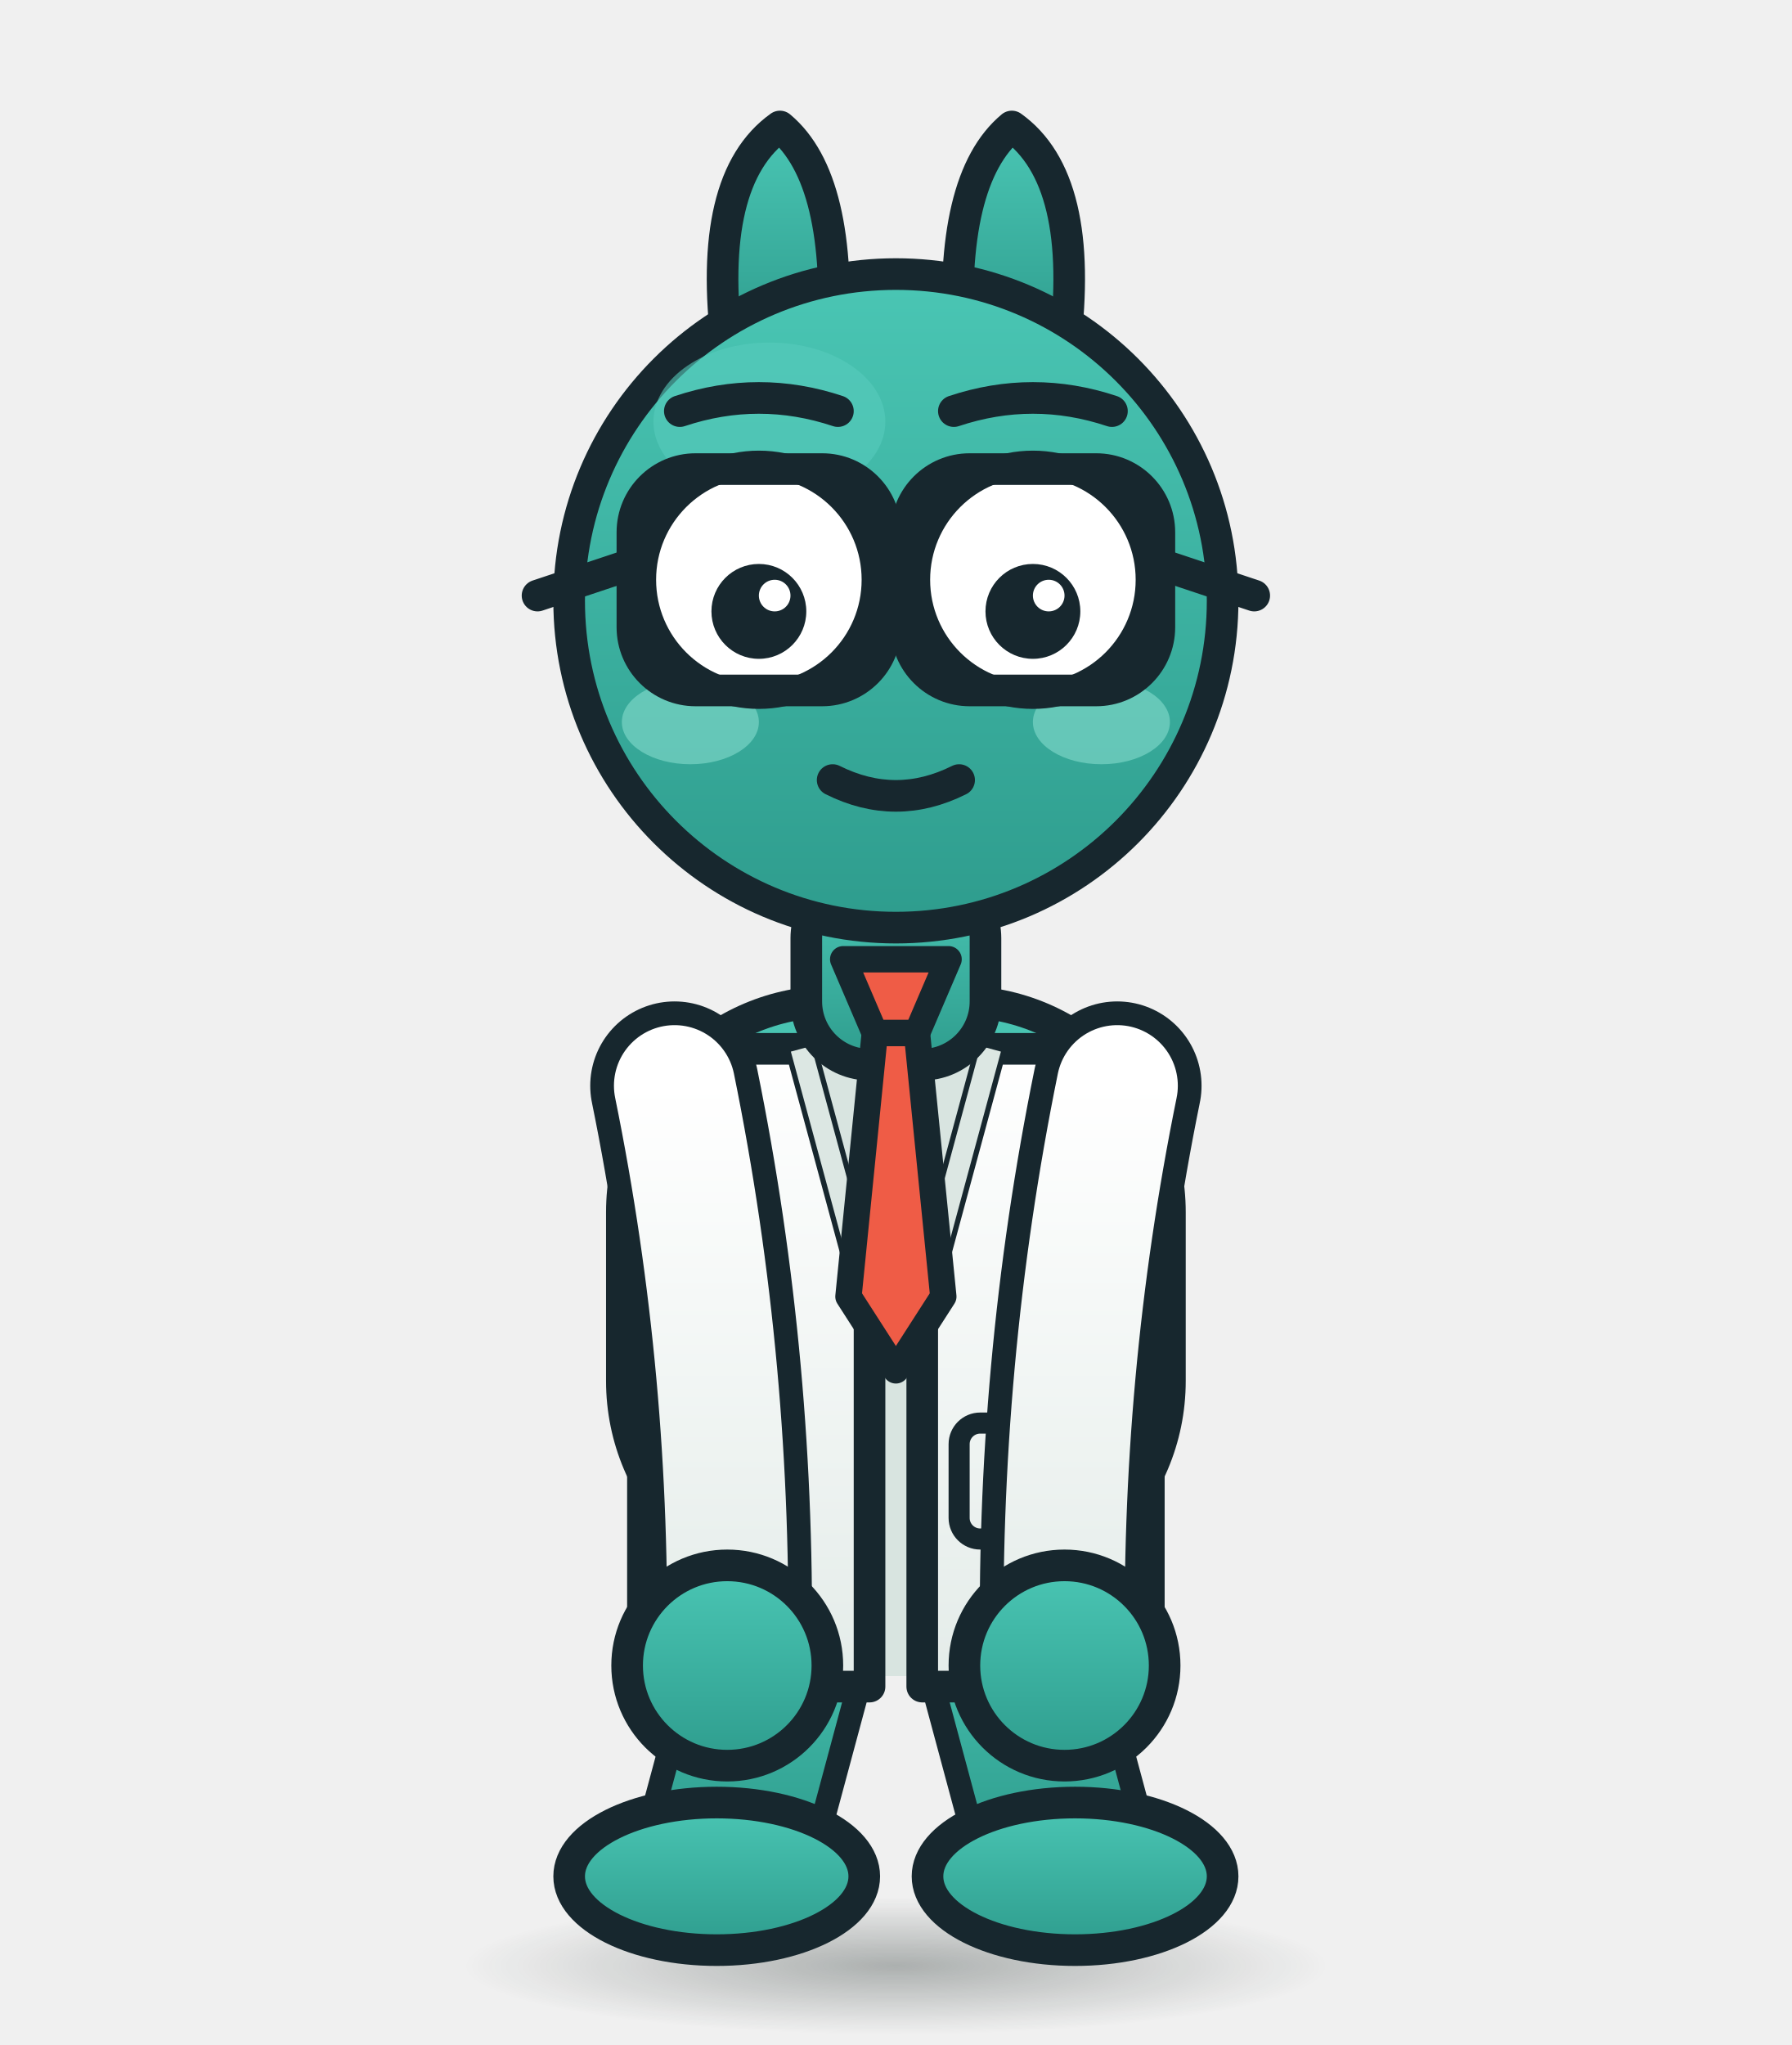
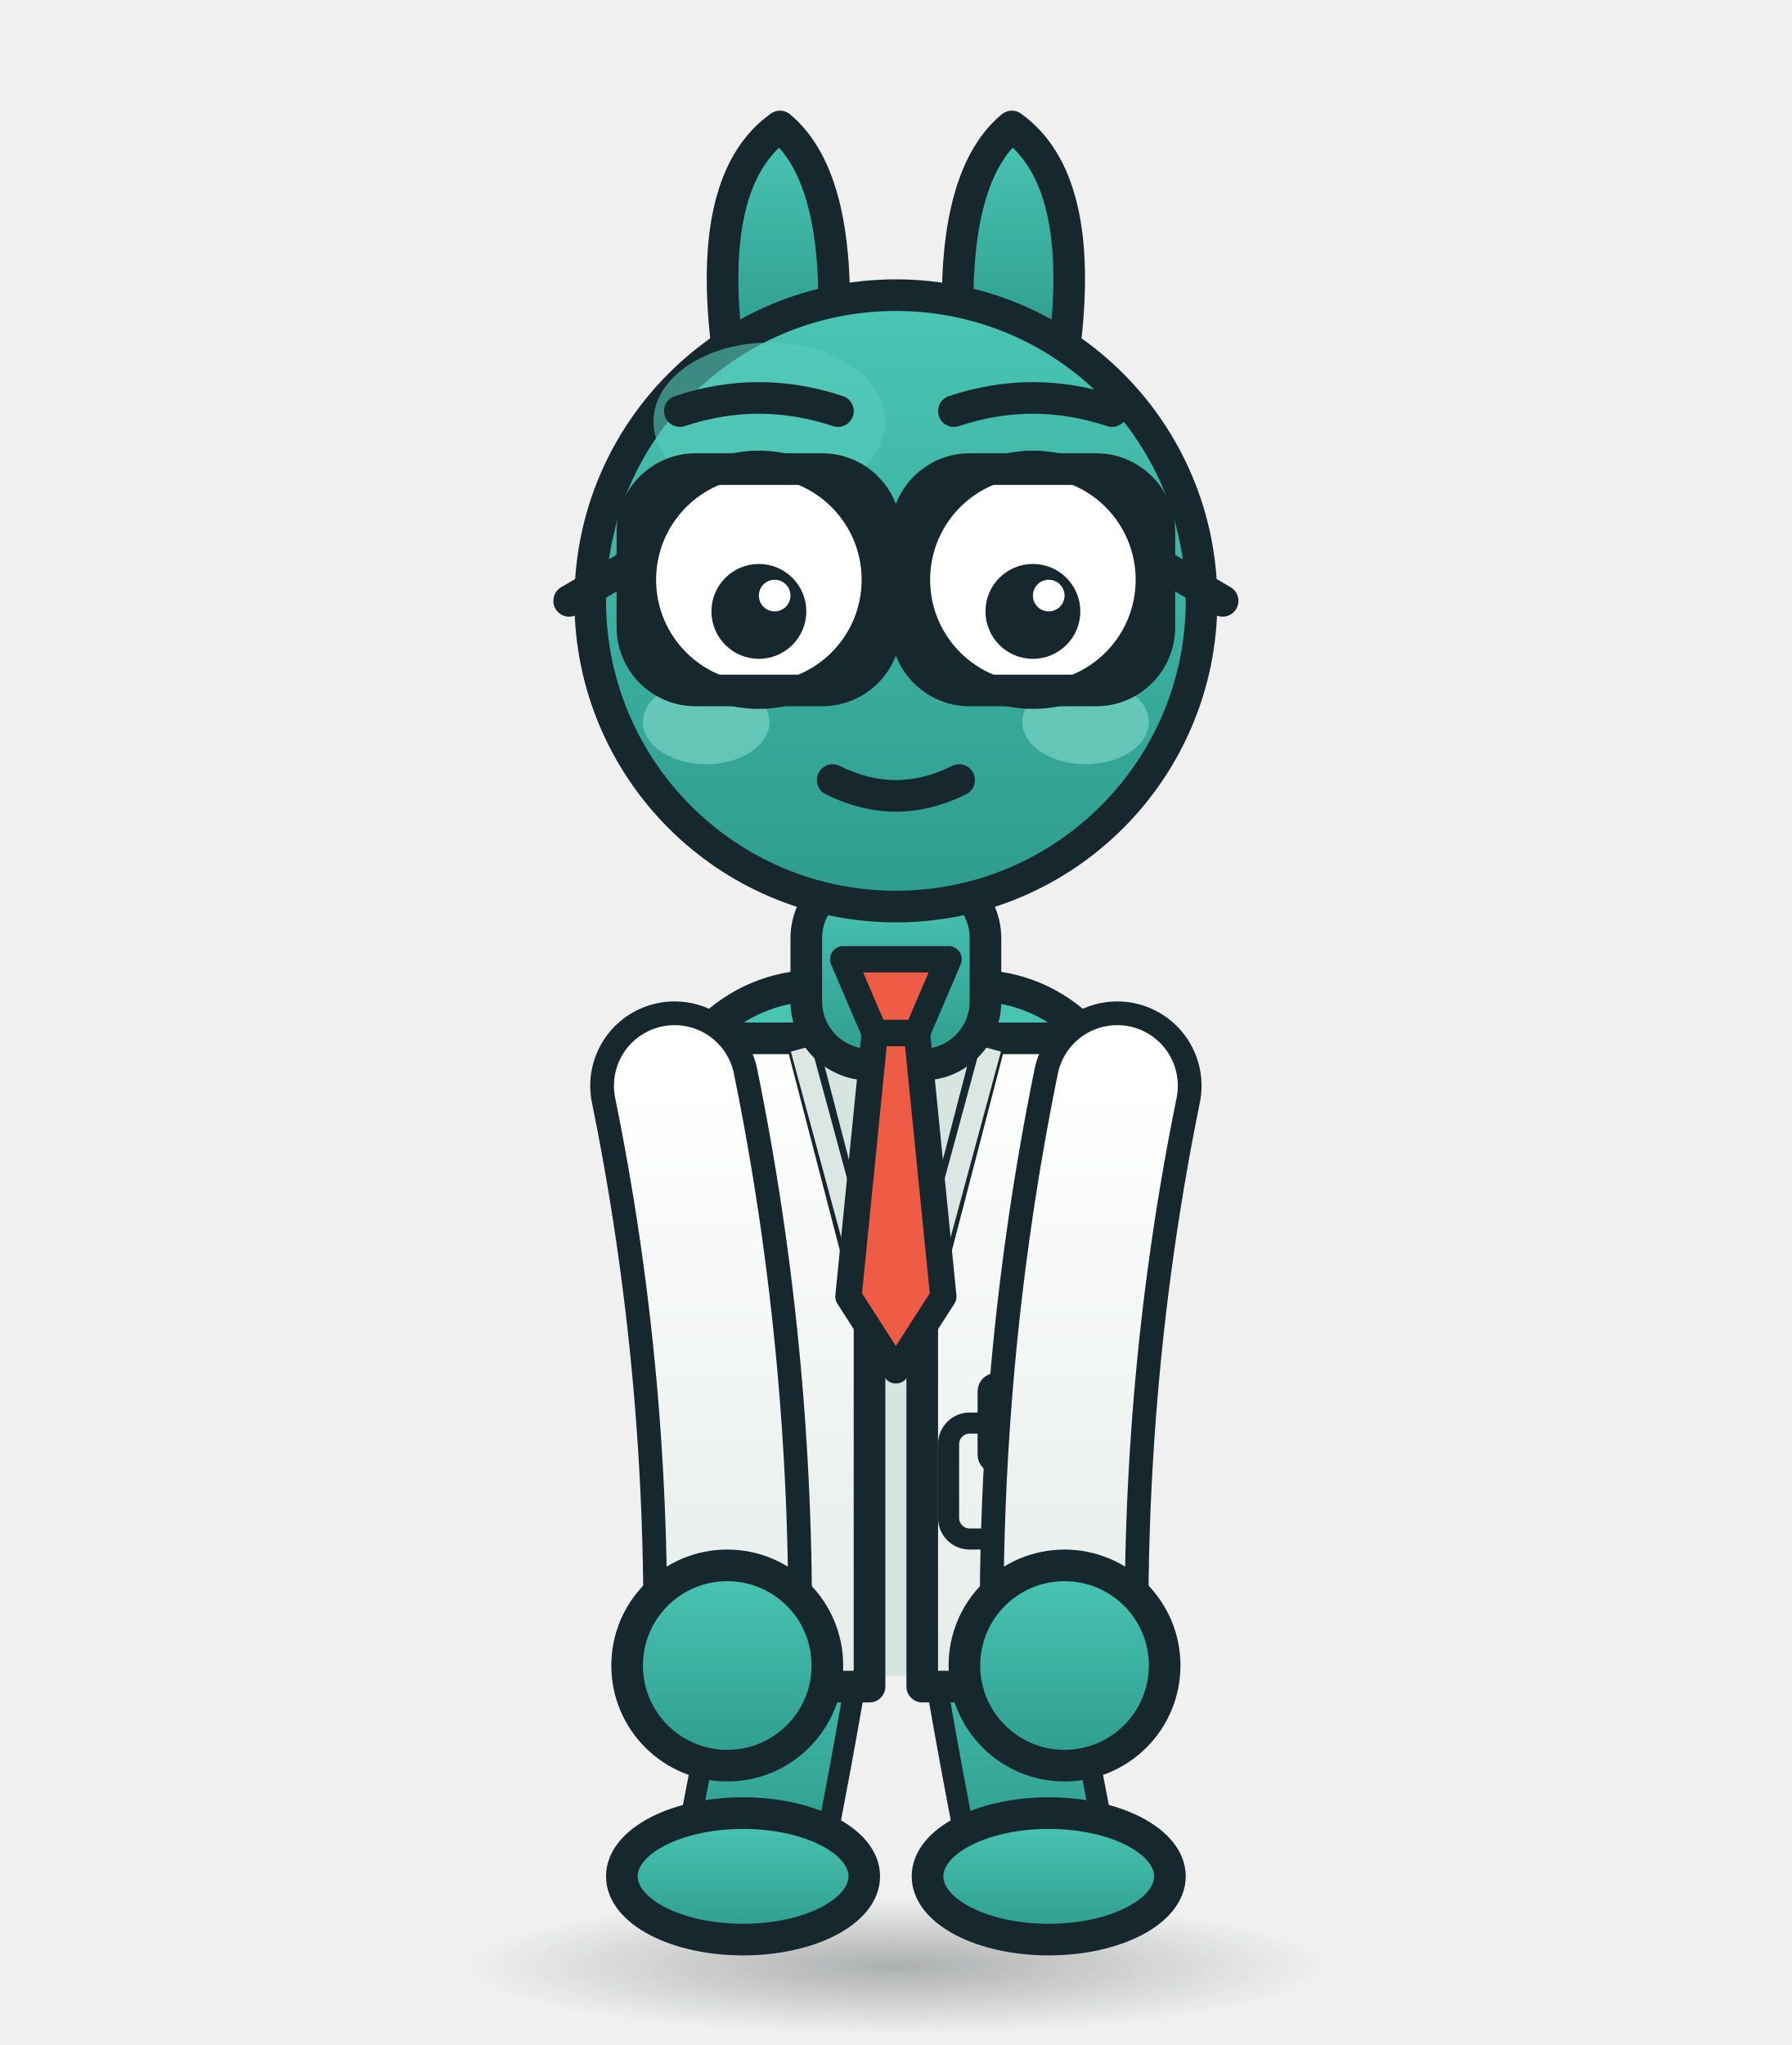
<svg xmlns="http://www.w3.org/2000/svg" viewBox="0 0 340 388" role="img" aria-label="Data mascot duck pose">
  <defs>
    <linearGradient id="Tduck" x1="0" y1="0" x2="0" y2="1">
      <stop offset="0" stop-color="#4AC6B4" />
      <stop offset="1" stop-color="#2E9C8D" />
    </linearGradient>
    <linearGradient id="Cduck" x1="0" y1="0" x2="0" y2="1">
      <stop offset="0" stop-color="#FFFFFF" />
      <stop offset="1" stop-color="#E4ECE9" />
    </linearGradient>
    <radialGradient id="Gduck" cx="0.5" cy="0.5" r="0.5">
      <stop offset="0" stop-color="#0D1A17" stop-opacity="0.30" />
      <stop offset="1" stop-color="#0D1A17" stop-opacity="0" />
    </radialGradient>
  </defs>
  <ellipse cx="170" cy="373" rx="82" ry="13" fill="url(#Gduck)" />
  <path d="M138,66 Q134,34 148,24 Q160,34 158,66 Z" fill="url(#Tduck)" stroke="#17272E" stroke-width="6" stroke-linejoin="round" />
  <path d="M202,66 Q206,34 192,24 Q180,34 182,66 Z" fill="url(#Tduck)" stroke="#17272E" stroke-width="6" stroke-linejoin="round" />
-   <path d="M152,300 Q145,326 138,352" fill="none" stroke="#17272E" stroke-width="36" stroke-linecap="round" />
-   <path d="M152,300 Q145,326 138,352" fill="none" stroke="url(#Tduck)" stroke-width="27" stroke-linecap="round" />
-   <path d="M188,300 Q195,326 202,352" fill="none" stroke="#17272E" stroke-width="36" stroke-linecap="round" />
-   <path d="M188,300 Q195,326 202,352" fill="none" stroke="url(#Tduck)" stroke-width="27" stroke-linecap="round" />
-   <ellipse cx="136" cy="356" rx="28" ry="14" fill="url(#Tduck)" stroke="#17272E" stroke-width="6" />
-   <ellipse cx="204" cy="356" rx="28" ry="14" fill="url(#Tduck)" stroke="#17272E" stroke-width="6" />
-   <rect x="118" y="190" width="104" height="112" rx="40" fill="url(#Tduck)" stroke="#17272E" stroke-width="6" />
-   <rect x="151" y="198" width="38" height="120" rx="14" fill="#D8E4E0" />
-   <path d="M122,210 Q122,199 132,199 L152,199 L165,247 L165,320 L134,320 Q122,320 122,309 Z" fill="url(#Cduck)" stroke="#17272E" stroke-width="6" stroke-linejoin="round" />
-   <path d="M218,210 Q218,199 208,199 L188,199 L175,247 L175,320 L206,320 Q218,320 218,309 Z" fill="url(#Cduck)" stroke="#17272E" stroke-width="6" stroke-linejoin="round" />
+   <path d="M152,302 Q148,327 143,352" fill="none" stroke="#17272E" stroke-width="30" stroke-linecap="round" />
+   <path d="M152,302 Q148,327 143,352" fill="none" stroke="url(#Tduck)" stroke-width="22" stroke-linecap="round" />
+   <path d="M188,302 Q192,327 197,352" fill="none" stroke="#17272E" stroke-width="30" stroke-linecap="round" />
+   <path d="M188,302 Q192,327 197,352" fill="none" stroke="url(#Tduck)" stroke-width="22" stroke-linecap="round" />
+   <ellipse cx="141" cy="356" rx="23" ry="12" fill="url(#Tduck)" stroke="#17272E" stroke-width="6" />
+   <ellipse cx="199" cy="356" rx="23" ry="12" fill="url(#Tduck)" stroke="#17272E" stroke-width="6" />
+   <rect x="126" y="187" width="88" height="121" rx="29" fill="url(#Tduck)" stroke="#17272E" stroke-width="6" />
+   <rect x="153" y="196" width="34" height="122" rx="13" fill="#D8E4E0" />
+   <path d="M131,208 Q131,197 141,197 L152,197 L165,247 L165,320 L142,320 Q131,320 131,309 Z" fill="url(#Cduck)" stroke="#17272E" stroke-width="6" stroke-linejoin="round" />
+   <path d="M209,208 Q209,197 199,197 L188,197 L175,247 L175,320 L198,320 Q209,320 209,309 Z" fill="url(#Cduck)" stroke="#17272E" stroke-width="6" stroke-linejoin="round" />
  <path d="M152,199 L165,247" fill="none" stroke="#DCE7E3" stroke-width="4" />
  <path d="M188,199 L175,247" fill="none" stroke="#DCE7E3" stroke-width="4" />
-   <rect x="182" y="270" width="26" height="22" rx="4" fill="none" stroke="#17272E" stroke-width="4" />
-   <rect x="190" y="262" width="6" height="16" rx="2" fill="#2E7DD1" stroke="#17272E" stroke-width="3" />
+   <rect x="180" y="270" width="24" height="22" rx="4" fill="none" stroke="#17272E" stroke-width="4" />
+   <rect x="187" y="262" width="6" height="16" rx="2" fill="#2E7DD1" stroke="#17272E" stroke-width="3" />
  <rect x="153" y="166" width="34" height="36" rx="12" fill="url(#Tduck)" stroke="#17272E" stroke-width="6" />
-   <circle cx="170" cy="114" r="62" fill="url(#Tduck)" stroke="#17272E" stroke-width="6" />
+   <circle cx="170" cy="114" r="58" fill="url(#Tduck)" stroke="#17272E" stroke-width="6" />
  <ellipse cx="146" cy="80" rx="22" ry="15" fill="#57CBBC" opacity="0.6" />
-   <ellipse cx="131" cy="137" rx="13" ry="8" fill="#8CE0D1" opacity="0.55" />
-   <ellipse cx="209" cy="137" rx="13" ry="8" fill="#8CE0D1" opacity="0.55" />
+   <ellipse cx="134" cy="137" rx="12" ry="8" fill="#8CE0D1" opacity="0.55" />
+   <ellipse cx="206" cy="137" rx="12" ry="8" fill="#8CE0D1" opacity="0.55" />
  <path d="M129,78 Q144,73 159,78" fill="none" stroke="#17272E" stroke-width="6" stroke-linecap="round" />
  <circle cx="144" cy="110" r="22" fill="#FFFFFF" stroke="#17272E" stroke-width="5" />
  <circle cx="144" cy="116" r="9" fill="#17272E" />
  <circle cx="147" cy="113" r="3" fill="#FFFFFF" />
  <path d="M181,78 Q196,73 211,78" fill="none" stroke="#17272E" stroke-width="6" stroke-linecap="round" />
  <circle cx="196" cy="110" r="22" fill="#FFFFFF" stroke="#17272E" stroke-width="5" />
  <circle cx="196" cy="116" r="9" fill="#17272E" />
  <circle cx="199" cy="113" r="3" fill="#FFFFFF" />
  <rect x="120" y="89" width="48" height="42" rx="12" fill="none" stroke="#17272E" stroke-width="6" />
  <rect x="172" y="89" width="48" height="42" rx="12" fill="none" stroke="#17272E" stroke-width="6" />
  <path d="M168,107 L172,107" stroke="#17272E" stroke-width="6" stroke-linecap="round" />
-   <path d="M120,107 L102,113" stroke="#17272E" stroke-width="6" stroke-linecap="round" />
-   <path d="M220,107 L238,113" stroke="#17272E" stroke-width="6" stroke-linecap="round" />
+   <path d="M120,107 L108,114" stroke="#17272E" stroke-width="6" stroke-linecap="round" />
+   <path d="M220,107 L232,114" stroke="#17272E" stroke-width="6" stroke-linecap="round" />
  <path d="M158,148 Q170,154 182,148" fill="none" stroke="#17272E" stroke-width="6" stroke-linecap="round" />
  <path d="M160,182 L180,182 L174,196 L166,196 Z" fill="#EF5C46" stroke="#17272E" stroke-width="5" stroke-linejoin="round" />
  <path d="M166,196 L174,196 L179,246 L170,260 L161,246 Z" fill="#EF5C46" stroke="#17272E" stroke-width="5" stroke-linejoin="round" />
  <path d="M128,206 Q139,260 138,316" fill="none" stroke="#17272E" stroke-width="32" stroke-linecap="round" />
  <path d="M128,206 Q139,260 138,316" fill="none" stroke="url(#Cduck)" stroke-width="23" stroke-linecap="round" />
  <circle cx="138" cy="316" r="19" fill="url(#Tduck)" stroke="#17272E" stroke-width="6" />
  <path d="M212,206 Q201,260 202,316" fill="none" stroke="#17272E" stroke-width="32" stroke-linecap="round" />
  <path d="M212,206 Q201,260 202,316" fill="none" stroke="url(#Cduck)" stroke-width="23" stroke-linecap="round" />
  <circle cx="202" cy="316" r="19" fill="url(#Tduck)" stroke="#17272E" stroke-width="6" />
</svg>
